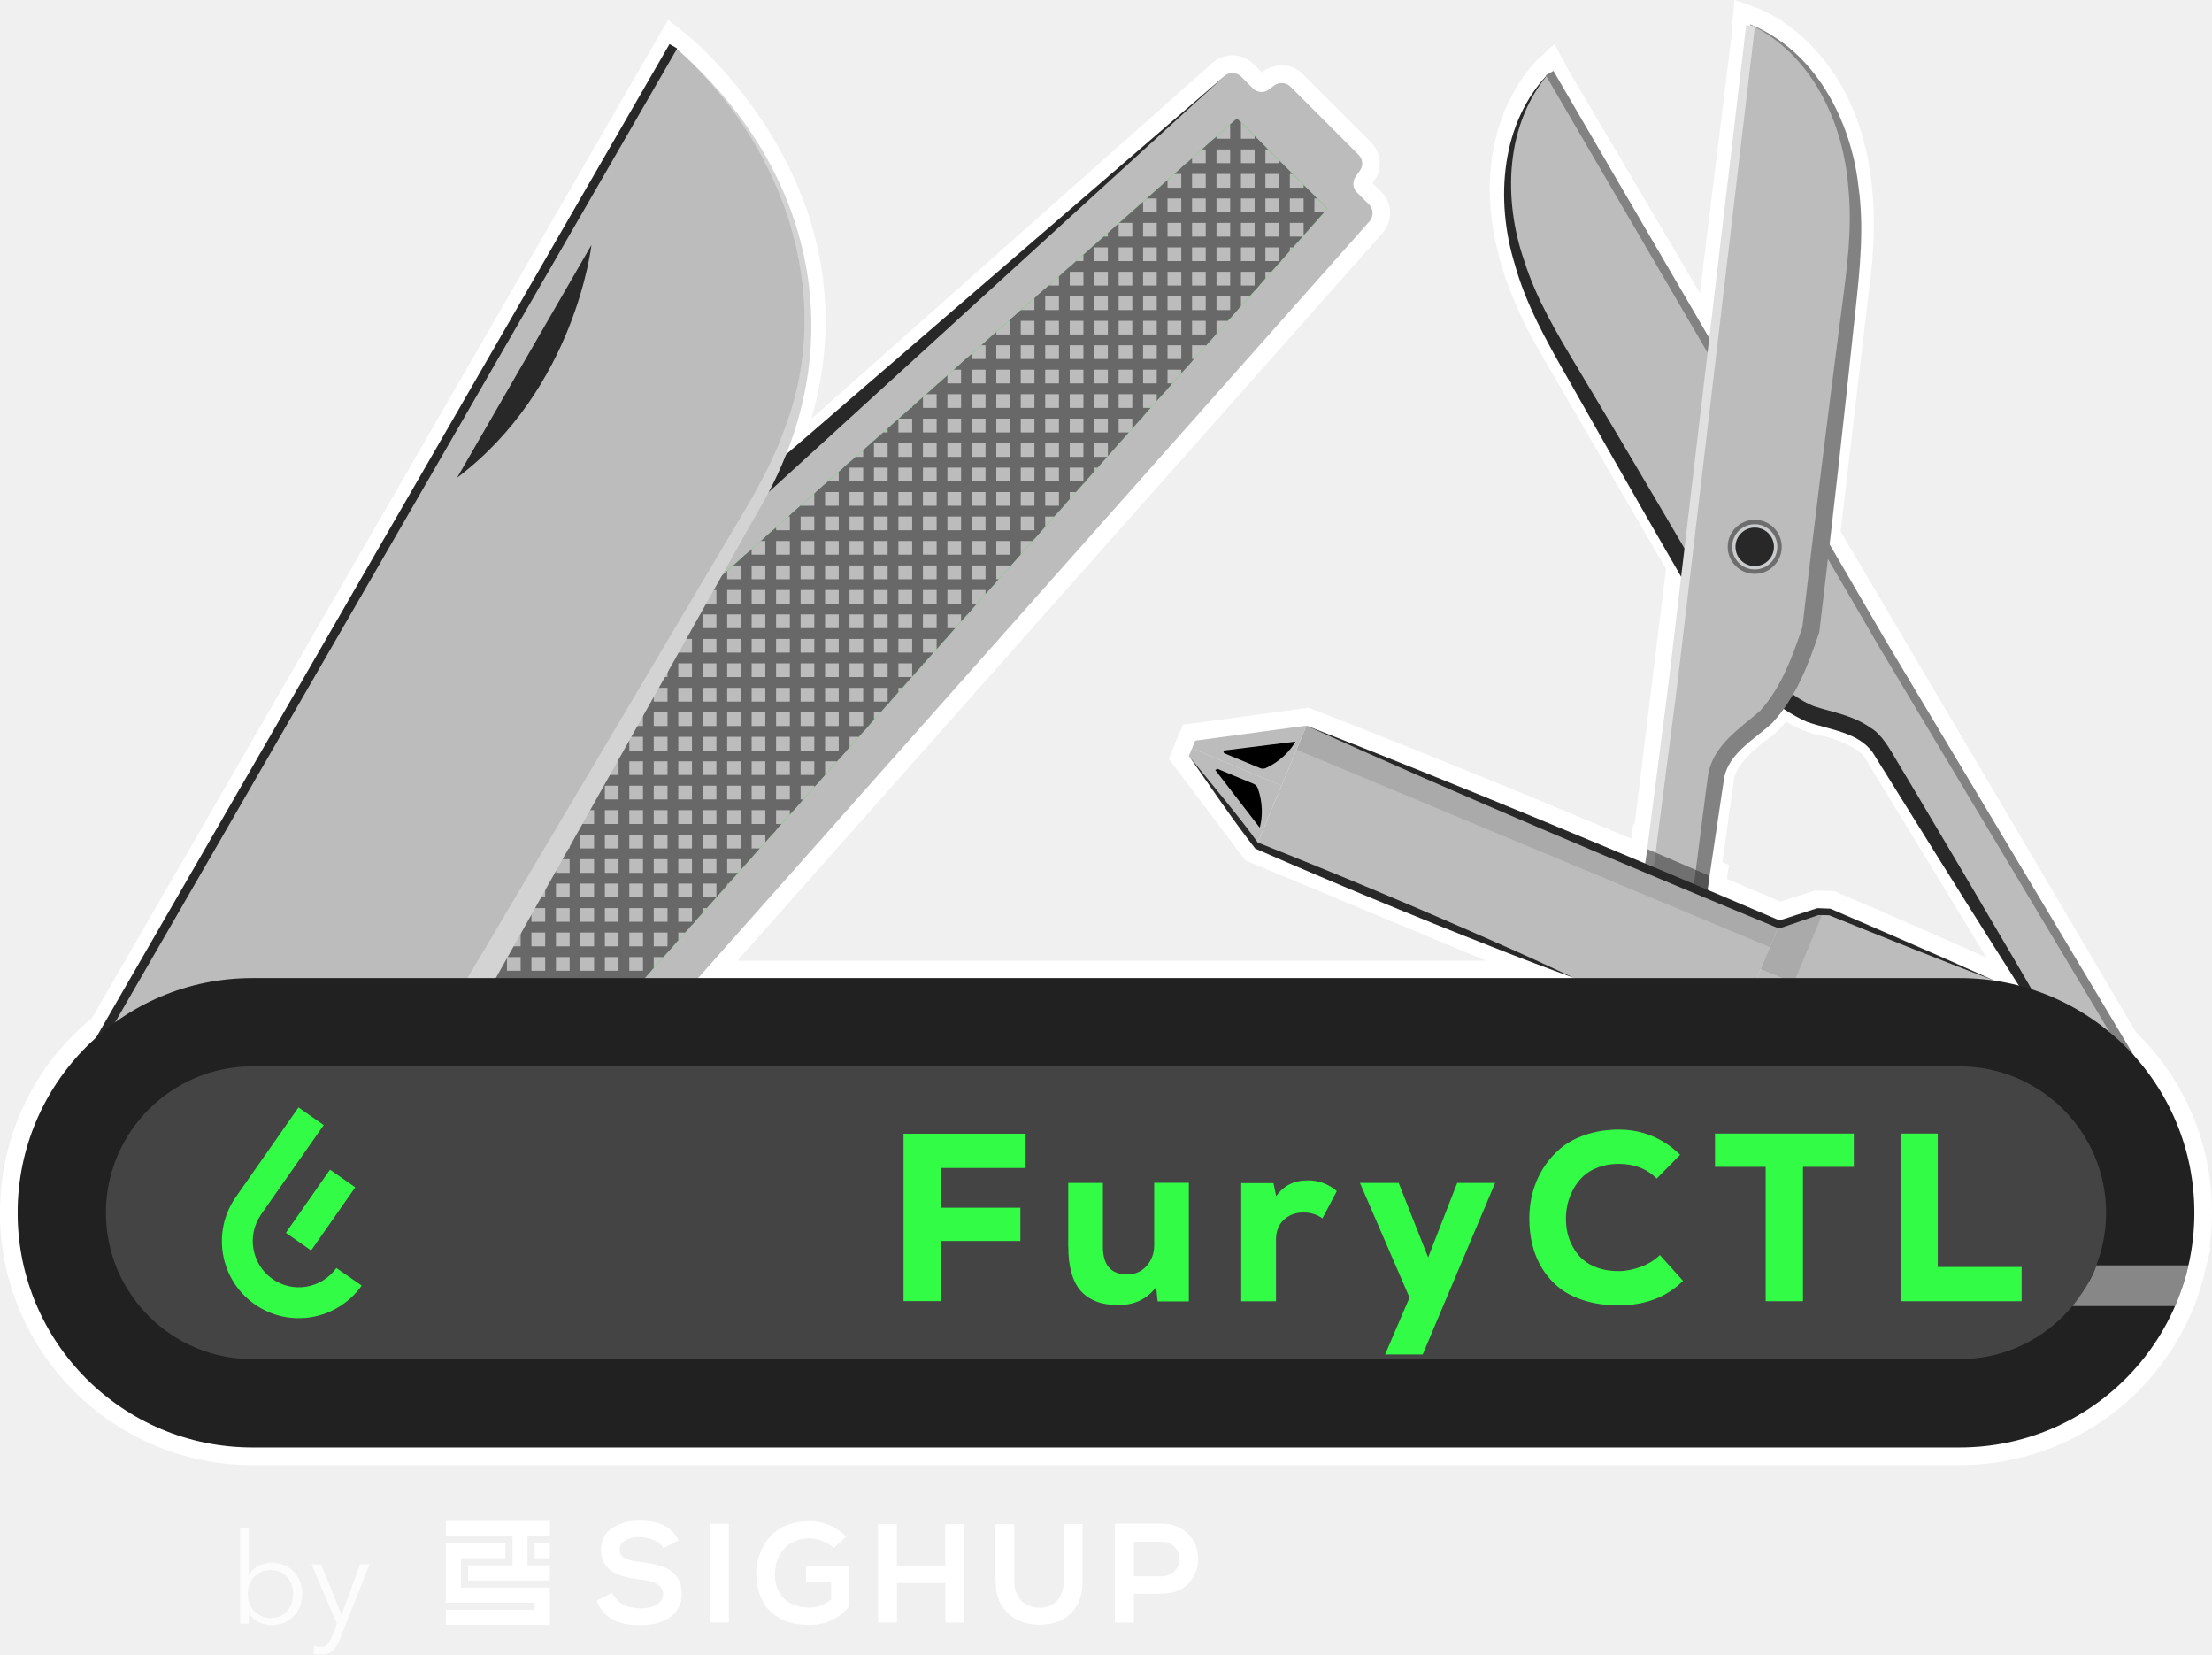
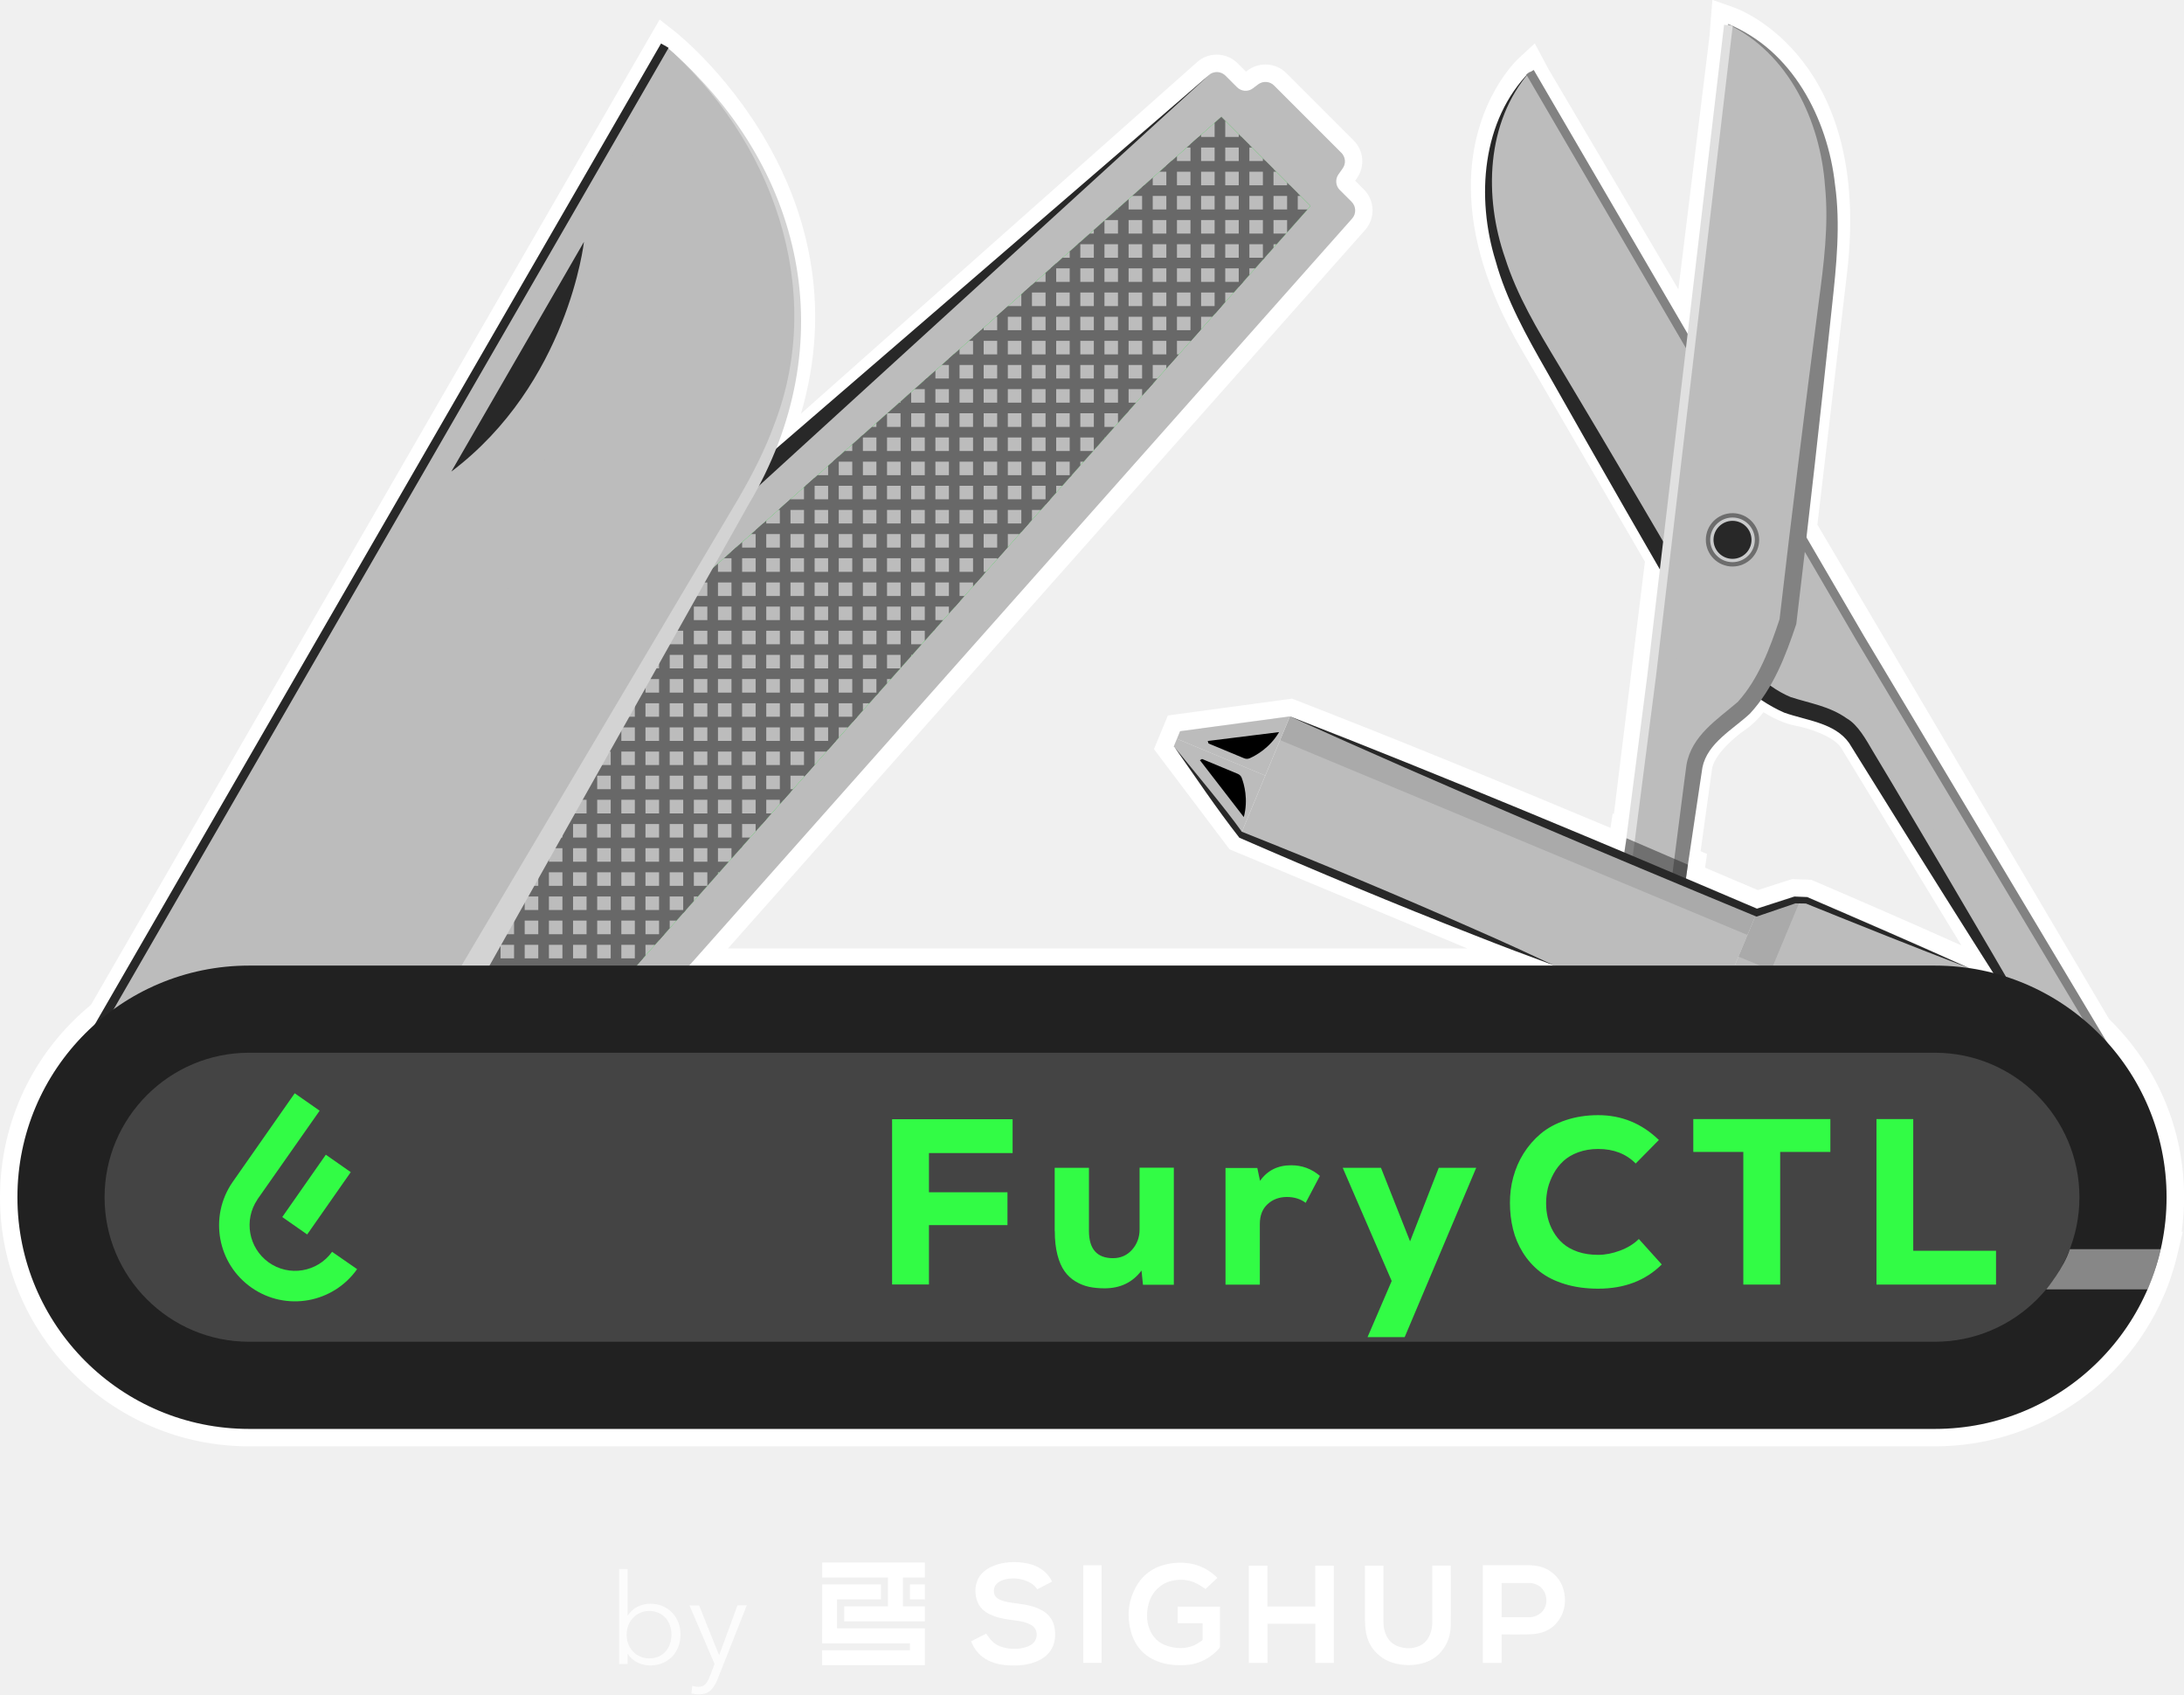
- <svg xmlns="http://www.w3.org/2000/svg" id="Layer_2" viewBox="0 0 250.62 187.39">
+ <svg xmlns="http://www.w3.org/2000/svg" id="Layer_2" viewBox="0 0 250.62 194.39">
  <defs>
    <style>
      .cls-1 {
        clip-path: url(#clippath);
      }

      .cls-2 {
        opacity: .1;
      }

      .cls-3 {
        stroke: #686868;
        stroke-width: 1.22px;
      }

      .cls-3,
      .cls-4,
      .cls-5,
      .cls-6,
      .cls-7,
      .cls-8 {
        fill: #bcbcbc;
      }

      .cls-3,
      .cls-9,
      .cls-5,
      .cls-6,
      .cls-7 {
        stroke-miterlimit: 10;
      }

      .cls-10 {
        fill: #fcfcfc;
      }

      .cls-11,
      .cls-12 {
        fill: #fff;
      }

      .cls-13 {
        fill: #939393;
      }

      .cls-14 {
        fill: #d3d3d3;
      }

      .cls-15 {
        fill: #212121;
      }

      .cls-16 {
        fill: #32fc45;
      }

      .cls-17 {
        fill: #828282;
      }

      .cls-18,
      .cls-19,
      .cls-20 {
        fill: #282828;
      }

      .cls-9 {
        fill: #cacbcc;
        stroke: #6d6d6d;
        stroke-width: .5px;
      }

      .cls-5 {
        stroke: #e0e0e0;
      }

      .cls-6 {
        stroke: #282828;
      }

      .cls-7 {
        stroke: #828282;
      }

      .cls-21 {
        opacity: .16;
      }

      .cls-19,
      .cls-8 {
        fill-rule: evenodd;
      }

      .cls-20 {
        opacity: .51;
      }

      .cls-12 {
        opacity: .46;
      }

      @media (prefers-color-scheme: dark) {
-         #by-sighup path, #by-sighup polygon, #by-sighup rect {
+         #edge path,
+         #by-sighup path,
+         #by-sighup rect,
+         #by-sighup polygon {
          fill: white;
        }
      }

      @media (prefers-color-scheme: light) {
-         #by-sighup path, #by-sighup polygon, #by-sighup rect {
+         #edge path,
+         #by-sighup path,
+         #by-sighup rect,
+         #by-sighup polygon {
          fill: black;
        }
      }
    </style>
    <clipPath id="clippath">
      <polygon class="cls-4" points="12.97 126.27 140.15 13.41 150.38 23.64 37.52 150.82 12.97 126.27" />
    </clipPath>
  </defs>
  <g id="swiss_knife">
-     <g>
-       <path class="cls-11" d="M198.34,2.77s14.36,5.06,11.62,28.35l-3.48,29.53,33.95,57.54c5.05,4.84,8.2,11.64,8.2,19.19,0,2.05-.24,4.04-.68,5.96h0s-.04,.15-.1,.39c-.15,.61-.32,1.22-.52,1.82-.25,.8-.56,1.69-.9,2.4h0c-4.09,9.42-13.47,16.01-24.39,16.01H28.58c-14.69,0-26.58-11.9-26.58-26.58,0-8.4,3.9-15.89,9.99-20.76L76.29,5.24s25.47,20.11,10.65,49.33L138.72,8.63c.26-.23,.59-.35,.92-.35,.36,0,.71,.14,.98,.41l1.33,1.33c.27,.27,.63,.41,.98,.41,.29,0,.59-.09,.84-.28l.61-.46c.25-.19,.54-.28,.84-.28,.36,0,.71,.14,.98,.41l7.72,7.72c.48,.48,.54,1.23,.16,1.78l-.5,.71c-.39,.55-.32,1.3,.16,1.78l1.36,1.36c.52,.52,.55,1.36,.06,1.91L79.09,110.79h99.27l-36-15.01-7.66-10.15,.36-.87,.36-.87,12.6-1.71c12.42,4.82,25.58,10.23,38.37,15.61l.25-1.63,.21,.09,3.97-32.27-11.97-20.59-2.63-4.51c-4.08-6.98-5.42-12.79-5.43-17.41,0-.37,0-.72,.02-1.07,0-.04,0-.08,0-.12,.37-8.03,4.76-12.1,4.76-12.1l.39,.73,17.9,30.34,4.09-33.26,.21-1.79,.12-1.47s.02,0,.05,.02v-.02m-4.51,36.82v-.02s-17.82-30.55-17.82-30.55l.23,.43,17.59,30.13m23.87,40.72l-4.24-7.09-6.31-10.82-.73-1.26h0s.72,1.25,.72,1.25l6.32,10.82,4.25,7.1m-16.09,23.94l4.24-1.37,.07-.02c.06,0,1.41,.06,1.46,.06,6.22,2.68,12.43,5.37,18.6,8.16h0c1.19,.18,2.34,.44,3.47,.77l-16.42-26.98c-1.56-2.69-6.64-3.58-6.64-3.58-1.46-.28-3.05-1.23-4.53-2.35-.8,1.29-1.72,2.45-2.74,3.15,0,0-4.31,2.84-4.67,5.93l-1.51,10.88,.73,.31-.22,1.58c2.74,1.16,5.47,2.32,8.14,3.46M196.5,0l-.21,2.61-.11,1.43-.21,1.75-3.37,27.41-14.89-25.24-.37-.69-1.22-2.29-1.91,1.77c-.2,.19-4.99,4.73-5.4,13.48,0,.03,0,.08,0,.12-.02,.38-.03,.77-.02,1.17,.02,5.75,1.94,11.94,5.71,18.41l2.63,4.51,11.63,20-3.56,28.96-.14-.06-.25,1.65c-13.86-5.81-25.68-10.61-36.06-14.64l-.48-.19-.51,.07-12.6,1.71-1.14,.15-.44,1.06-.36,.87-.36,.87-.44,1.06,.69,.92,7.66,10.15,.33,.43,.5,.21,26.77,11.16H83.54L156.65,26.39c1.19-1.34,1.13-3.38-.14-4.65l-1-1,.2-.29c.95-1.35,.79-3.18-.38-4.34l-7.72-7.72c-.64-.64-1.49-.99-2.4-.99-.74,0-1.45,.24-2.04,.68l-.19,.14-.96-.96c-.64-.64-1.49-.99-2.4-.99-.83,0-1.63,.3-2.25,.86l-45.46,40.34c3.61-12.31,.61-22.56-2.98-29.45-4.66-8.96-11.15-14.14-11.42-14.35l-1.81-1.43-1.16,2L10.44,115.29c-6.64,5.46-10.44,13.48-10.44,22.08,0,15.76,12.82,28.58,28.58,28.58H222.04c11.35,0,21.61-6.71,26.17-17.1l.02-.05c.33-.7,.67-1.6,1.01-2.67,.2-.62,.39-1.28,.55-1.94,.06-.25,.1-.41,.1-.41l.58-2.46h-.13c.19-1.32,.28-2.64,.28-3.96,0-7.77-3.06-15.01-8.61-20.44l-33.47-56.72,3.4-28.86c2.9-24.6-12.29-30.24-12.94-30.47l-2.36-.83-.14-.05h0Zm-1.35,97.66l1.3-9.37c.2-1.66,2.64-3.77,3.79-4.53,.74-.51,1.45-1.18,2.13-2.04,1.31,.81,2.52,1.32,3.65,1.54,1.4,.25,4.48,1.21,5.3,2.62l13.76,22.6c-5.91-2.65-11.82-5.21-16.9-7.39l-.33-.14-.36-.02s-.3-.01-.61-.02c-.37-.01-.79-.03-.85-.03l-.36-.02-.35,.11-.07,.02-3.53,1.14c-2-.85-4.01-1.71-6.05-2.57v-.07s.22-1.51,.22-1.51l-.73-.31h0Z" />
+     <g id="art">
+       <g id="edge">
+         <path class="cls-11" d="M198.34,2.77s14.36,5.06,11.62,28.35l-3.48,29.53,33.95,57.54c5.05,4.84,8.2,11.64,8.2,19.19,0,2.05-.24,4.04-.68,5.96h0s-.04,.15-.1,.39c-.15,.61-.32,1.22-.52,1.82-.25,.8-.56,1.69-.9,2.4h0c-4.09,9.42-13.47,16.01-24.39,16.01H28.58c-14.69,0-26.58-11.9-26.58-26.58,0-8.4,3.9-15.89,9.99-20.76L76.29,5.24s25.47,20.11,10.65,49.33L138.72,8.63c.26-.23,.59-.35,.92-.35,.36,0,.71,.14,.98,.41l1.33,1.33c.27,.27,.63,.41,.98,.41,.29,0,.59-.09,.84-.28l.61-.46c.25-.19,.54-.28,.84-.28,.36,0,.71,.14,.98,.41l7.72,7.72c.48,.48,.54,1.23,.16,1.78l-.5,.71c-.39,.55-.32,1.3,.16,1.78l1.36,1.36c.52,.52,.55,1.36,.06,1.91L79.09,110.79h99.27l-36-15.01-7.66-10.15,.36-.87,.36-.87,12.6-1.71c12.42,4.82,25.58,10.23,38.37,15.61l.25-1.63,.21,.09,3.97-32.27-11.97-20.59-2.63-4.51c-4.08-6.98-5.42-12.79-5.43-17.41,0-.37,0-.72,.02-1.07,0-.04,0-.08,0-.12,.37-8.03,4.76-12.1,4.76-12.1l.39,.73,17.9,30.34,4.09-33.26,.21-1.79,.12-1.47s.02,0,.05,.02v-.02m-4.51,36.82v-.02s-17.82-30.55-17.82-30.55l.23,.43,17.59,30.13m23.87,40.72l-4.24-7.09-6.31-10.82-.73-1.26h0s.72,1.25,.72,1.25l6.32,10.82,4.25,7.1m-16.09,23.94l4.24-1.37,.07-.02c.06,0,1.41,.06,1.46,.06,6.22,2.68,12.43,5.37,18.6,8.16h0c1.19,.18,2.34,.44,3.47,.77l-16.42-26.98c-1.56-2.69-6.64-3.58-6.64-3.58-1.46-.28-3.05-1.23-4.53-2.35-.8,1.29-1.72,2.45-2.74,3.15,0,0-4.31,2.84-4.67,5.93l-1.51,10.88,.73,.31-.22,1.58c2.74,1.16,5.47,2.32,8.14,3.46M196.5,0l-.21,2.61-.11,1.43-.21,1.75-3.37,27.41-14.89-25.24-.37-.69-1.22-2.29-1.91,1.77c-.2,.19-4.99,4.73-5.4,13.48,0,.03,0,.08,0,.12-.02,.38-.03,.77-.02,1.17,.02,5.75,1.94,11.94,5.71,18.41l2.63,4.51,11.63,20-3.56,28.96-.14-.06-.25,1.65c-13.86-5.81-25.68-10.61-36.06-14.64l-.48-.19-.51,.07-12.6,1.71-1.14,.15-.44,1.06-.36,.87-.36,.87-.44,1.06,.69,.92,7.66,10.15,.33,.43,.5,.21,26.77,11.16H83.54L156.65,26.39c1.19-1.34,1.13-3.38-.14-4.65l-1-1,.2-.29c.95-1.35,.79-3.18-.38-4.34l-7.72-7.72c-.64-.64-1.49-.99-2.4-.99-.74,0-1.45,.24-2.04,.68l-.19,.14-.96-.96c-.64-.64-1.49-.99-2.4-.99-.83,0-1.63,.3-2.25,.86l-45.46,40.34c3.61-12.31,.61-22.56-2.98-29.45-4.66-8.96-11.15-14.14-11.42-14.35l-1.81-1.43-1.16,2L10.44,115.29c-6.64,5.46-10.44,13.48-10.44,22.08,0,15.76,12.82,28.58,28.58,28.58H222.04c11.35,0,21.61-6.71,26.18-17.1l.02-.05c.33-.7,.67-1.6,1.01-2.67,.2-.62,.39-1.28,.55-1.94,.06-.25,.1-.41,.1-.41l.58-2.46h-.13c.19-1.32,.28-2.64,.28-3.96,0-7.77-3.06-15.01-8.61-20.44l-33.47-56.72,3.4-28.86c2.9-24.6-12.29-30.24-12.94-30.47l-2.36-.83-.14-.05h0Zm-1.35,97.66l1.3-9.37c.2-1.66,2.64-3.77,3.79-4.53,.74-.51,1.45-1.18,2.13-2.04,1.31,.81,2.52,1.32,3.65,1.54,1.4,.25,4.48,1.21,5.3,2.62l13.76,22.6c-5.91-2.65-11.82-5.21-16.9-7.39l-.33-.14-.36-.02s-.3-.01-.61-.02c-.37-.02-.79-.03-.85-.03l-.36-.02-.35,.11-.07,.02-3.53,1.14c-2-.85-4.01-1.71-6.05-2.57v-.07s.22-1.51,.22-1.51l-.73-.31h0Z" />
+       </g>
      <g>
        <g>
          <path class="cls-4" d="M155.1,23.16l-1.36-1.36c-.48-.48-.54-1.23-.16-1.78l.5-.71c.39-.55,.32-1.3-.16-1.78l-7.72-7.72c-.49-.49-1.27-.54-1.82-.13l-.61,.46c-.55,.42-1.33,.36-1.82-.13l-1.33-1.33c-.52-.52-1.36-.55-1.91-.06L8.15,124.49c-.6,.53-.63,1.46-.06,2.02l29.18,29.18c.57,.57,1.49,.54,2.02-.06L155.16,25.07c.49-.55,.46-1.39-.06-1.91Z" />
          <polygon class="cls-13" points="12.99 126.25 140.17 13.39 150.4 23.62 37.54 150.8 12.99 126.25" />
          <polygon class="cls-16" points="12.97 126.27 140.15 13.41 150.38 23.64 37.52 150.82 12.97 126.27" />
          <g>
            <polygon class="cls-4" points="12.97 126.27 140.15 13.41 150.38 23.64 37.52 150.82 12.97 126.27" />
            <g class="cls-1">
              <g>
                <line class="cls-3" x1="151.08" y1="-3.73" x2="151.08" y2="29.14" />
                <line class="cls-3" x1="148.31" y1="-1.14" x2="148.31" y2="32.1" />
                <line class="cls-3" x1="145.53" y1="1.44" x2="145.53" y2="35.06" />
                <line class="cls-3" x1="142.76" y1="4.03" x2="142.76" y2="38.02" />
                <line class="cls-3" x1="139.99" y1="6.62" x2="139.99" y2="40.98" />
                <line class="cls-3" x1="137.22" y1="9.2" x2="137.22" y2="43.93" />
                <line class="cls-3" x1="134.45" y1="11.79" x2="134.45" y2="46.89" />
                <line class="cls-3" x1="131.67" y1="14.37" x2="131.67" y2="49.85" />
                <line class="cls-3" x1="128.9" y1="16.96" x2="128.9" y2="52.81" />
                <line class="cls-3" x1="126.13" y1="19.54" x2="126.13" y2="55.77" />
                <line class="cls-3" x1="123.36" y1="22.13" x2="123.36" y2="58.73" />
                <line class="cls-3" x1="120.59" y1="24.71" x2="120.59" y2="61.68" />
                <line class="cls-3" x1="117.81" y1="27.3" x2="117.81" y2="64.64" />
                <line class="cls-3" x1="115.04" y1="29.88" x2="115.04" y2="67.6" />
                <line class="cls-3" x1="112.27" y1="32.47" x2="112.27" y2="70.56" />
                <line class="cls-3" x1="109.5" y1="35.06" x2="109.5" y2="73.52" />
                <line class="cls-3" x1="106.73" y1="37.64" x2="106.73" y2="76.48" />
-                 <line class="cls-3" x1="103.96" y1="40.23" x2="103.96" y2="79.43" />
+                 <line class="cls-3" x1="103.95" y1="40.23" x2="103.95" y2="79.43" />
                <line class="cls-3" x1="101.18" y1="42.81" x2="101.18" y2="82.39" />
                <line class="cls-3" x1="98.41" y1="45.4" x2="98.41" y2="85.35" />
                <line class="cls-3" x1="95.64" y1="47.98" x2="95.64" y2="88.31" />
                <line class="cls-3" x1="92.87" y1="50.57" x2="92.87" y2="91.27" />
                <line class="cls-3" x1="90.1" y1="53.15" x2="90.1" y2="94.23" />
                <line class="cls-3" x1="87.32" y1="55.74" x2="87.32" y2="97.18" />
                <line class="cls-3" x1="84.55" y1="58.33" x2="84.55" y2="100.14" />
                <line class="cls-3" x1="81.78" y1="60.91" x2="81.78" y2="103.1" />
                <line class="cls-3" x1="79.01" y1="63.5" x2="79.01" y2="106.06" />
                <line class="cls-3" x1="76.24" y1="66.08" x2="76.24" y2="109.02" />
                <line class="cls-3" x1="73.46" y1="68.67" x2="73.46" y2="111.97" />
                <line class="cls-3" x1="70.69" y1="71.25" x2="70.69" y2="114.93" />
                <line class="cls-3" x1="67.92" y1="73.84" x2="67.92" y2="117.89" />
                <line class="cls-3" x1="65.15" y1="76.42" x2="65.15" y2="120.85" />
                <line class="cls-3" x1="62.38" y1="79.01" x2="62.38" y2="123.81" />
                <line class="cls-3" x1="59.6" y1="81.59" x2="59.6" y2="126.77" />
                <line class="cls-3" x1="56.83" y1="84.18" x2="56.83" y2="129.72" />
                <line class="cls-3" x1="54.06" y1="86.77" x2="54.06" y2="132.68" />
                <line class="cls-3" x1="51.29" y1="89.35" x2="51.29" y2="135.64" />
                <line class="cls-3" x1="48.52" y1="91.94" x2="48.52" y2="138.6" />
-                 <line class="cls-3" x1="45.75" y1="94.52" x2="45.75" y2="141.56" />
+                 <line class="cls-3" x1="45.74" y1="94.52" x2="45.74" y2="141.56" />
                <line class="cls-3" x1="42.97" y1="97.11" x2="42.97" y2="144.52" />
                <line class="cls-3" x1="40.2" y1="99.69" x2="40.2" y2="147.47" />
                <line class="cls-3" x1="37.43" y1="102.28" x2="37.43" y2="150.43" />
                <line class="cls-3" x1="34.66" y1="104.86" x2="34.66" y2="153.39" />
                <line class="cls-3" x1="31.89" y1="107.45" x2="31.89" y2="156.35" />
                <line class="cls-3" x1="29.11" y1="110.04" x2="29.11" y2="159.31" />
                <line class="cls-3" x1="26.34" y1="112.62" x2="26.34" y2="162.27" />
                <line class="cls-3" x1="23.57" y1="115.21" x2="23.57" y2="165.22" />
                <line class="cls-3" x1="20.8" y1="117.79" x2="20.8" y2="168.18" />
                <line class="cls-3" x1="18.03" y1="120.38" x2="18.03" y2="171.14" />
                <line class="cls-3" x1="15.25" y1="122.96" x2="15.25" y2="174.1" />
                <line class="cls-3" x1="12.48" y1="125.55" x2="12.48" y2="177.06" />
              </g>
              <g>
                <line class="cls-3" x1="163.9" y1="16.32" x2="131.03" y2="16.32" />
                <line class="cls-3" x1="161.31" y1="19.09" x2="128.07" y2="19.09" />
                <line class="cls-3" x1="158.73" y1="21.87" x2="125.11" y2="21.87" />
                <line class="cls-3" x1="156.14" y1="24.64" x2="122.15" y2="24.64" />
-                 <line class="cls-3" x1="153.56" y1="27.41" x2="119.2" y2="27.41" />
+                 <line class="cls-3" x1="153.56" y1="27.41" x2="119.19" y2="27.41" />
                <line class="cls-3" x1="150.97" y1="30.18" x2="116.24" y2="30.18" />
                <line class="cls-3" x1="148.38" y1="32.95" x2="113.28" y2="32.95" />
                <line class="cls-3" x1="145.8" y1="35.73" x2="110.32" y2="35.73" />
                <line class="cls-3" x1="143.21" y1="38.5" x2="107.36" y2="38.5" />
                <line class="cls-3" x1="140.63" y1="41.27" x2="104.4" y2="41.27" />
                <line class="cls-3" x1="138.04" y1="44.04" x2="101.45" y2="44.04" />
                <line class="cls-3" x1="135.46" y1="46.81" x2="98.49" y2="46.81" />
                <line class="cls-3" x1="132.87" y1="49.59" x2="95.53" y2="49.59" />
                <line class="cls-3" x1="130.29" y1="52.36" x2="92.57" y2="52.36" />
                <line class="cls-3" x1="127.7" y1="55.13" x2="89.61" y2="55.13" />
                <line class="cls-3" x1="125.11" y1="57.9" x2="86.65" y2="57.9" />
                <line class="cls-3" x1="122.53" y1="60.67" x2="83.7" y2="60.67" />
                <line class="cls-3" x1="119.94" y1="63.44" x2="80.74" y2="63.44" />
                <line class="cls-3" x1="117.36" y1="66.22" x2="77.78" y2="66.22" />
                <line class="cls-3" x1="114.77" y1="68.99" x2="74.82" y2="68.99" />
                <line class="cls-3" x1="112.19" y1="71.76" x2="71.86" y2="71.76" />
                <line class="cls-3" x1="109.6" y1="74.53" x2="68.9" y2="74.53" />
                <line class="cls-3" x1="107.02" y1="77.3" x2="65.95" y2="77.3" />
                <line class="cls-3" x1="104.43" y1="80.08" x2="62.99" y2="80.08" />
                <line class="cls-3" x1="101.85" y1="82.85" x2="60.03" y2="82.85" />
                <line class="cls-3" x1="99.26" y1="85.62" x2="57.07" y2="85.62" />
                <line class="cls-3" x1="96.67" y1="88.39" x2="54.11" y2="88.39" />
                <line class="cls-3" x1="94.09" y1="91.16" x2="51.15" y2="91.16" />
                <line class="cls-3" x1="91.5" y1="93.94" x2="48.2" y2="93.94" />
                <line class="cls-3" x1="88.92" y1="96.71" x2="45.24" y2="96.71" />
                <line class="cls-3" x1="86.33" y1="99.48" x2="42.28" y2="99.48" />
                <line class="cls-3" x1="83.75" y1="102.25" x2="39.32" y2="102.25" />
                <line class="cls-3" x1="81.16" y1="105.02" x2="36.36" y2="105.02" />
                <line class="cls-3" x1="78.58" y1="107.8" x2="33.4" y2="107.8" />
                <line class="cls-3" x1="75.99" y1="110.57" x2="30.45" y2="110.57" />
                <line class="cls-3" x1="73.4" y1="113.34" x2="27.49" y2="113.34" />
                <line class="cls-3" x1="70.82" y1="116.11" x2="24.53" y2="116.11" />
                <line class="cls-3" x1="68.23" y1="118.88" x2="21.57" y2="118.88" />
                <line class="cls-3" x1="65.65" y1="121.65" x2="18.61" y2="121.65" />
                <line class="cls-3" x1="63.06" y1="124.43" x2="15.65" y2="124.43" />
                <line class="cls-3" x1="60.48" y1="127.2" x2="12.7" y2="127.2" />
                <line class="cls-3" x1="57.89" y1="129.97" x2="9.74" y2="129.97" />
                <line class="cls-3" x1="55.31" y1="132.74" x2="6.78" y2="132.74" />
                <line class="cls-3" x1="52.72" y1="135.51" x2="3.82" y2="135.51" />
                <line class="cls-3" x1="50.14" y1="138.29" x2=".86" y2="138.29" />
                <line class="cls-3" x1="47.55" y1="141.06" x2="-2.1" y2="141.06" />
                <line class="cls-3" x1="44.96" y1="143.83" x2="-5.05" y2="143.83" />
                <line class="cls-3" x1="42.38" y1="146.6" x2="-8.01" y2="146.6" />
                <line class="cls-3" x1="39.79" y1="149.37" x2="-10.97" y2="149.37" />
                <line class="cls-3" x1="37.21" y1="152.15" x2="-13.93" y2="152.15" />
                <line class="cls-3" x1="34.62" y1="154.92" x2="-16.89" y2="154.92" />
              </g>
            </g>
          </g>
        </g>
        <g>
          <line class="cls-4" x1="84.79" y1="56.48" x2="138.72" y2="8.63" />
          <polygon class="cls-18" points="84.13 55.73 138.72 8.63 85.46 57.23 84.13 55.73 84.13 55.73" />
        </g>
        <path class="cls-4" d="M244.93,125.81l-31.48-52.59-6.32-10.82-31.59-54.11s-11.15,10.37,.67,30.63l20.4,34.95s5.54,6.62,9.88,7.45c0,0,5.08,.88,6.65,3.57l26.79,43.84,4.99-2.91Z" />
        <g>
          <path class="cls-4" d="M175.57,8.21s-11.17,10.35,.62,30.63l20.34,34.99s5.53,6.63,9.86,7.47c0,0,5.08,.89,6.64,3.58l26.72,43.89" />
-           <path class="cls-18" d="M175.57,8.21c-5.07,5.82-5.3,14.41-2.85,21.41,1.38,4.33,3.71,8.21,6.07,12.13,6.28,10.48,12.46,21.02,18.61,31.57,1.78,1.94,5.02,5.42,8.08,6.66,2.2,.72,4.44,1.03,6.43,2.44,1.3,.73,2.26,2.51,3.01,3.78,0,0,2.3,3.84,2.3,3.84,7.07,11.9,15.78,26.68,22.54,38.71-8.48-12.93-18.23-28.45-26.4-41.62,0,0-1.17-1.88-1.17-1.88-1.65-2.33-4.9-2.58-7.44-3.48-3.62-1.59-6.41-4.47-8.98-7.32-6.19-10.59-12.29-21.25-18.33-31.93-2.25-3.94-4.59-8.13-5.81-12.57-2.25-7.25-1.62-16.16,3.95-21.75h0Z" />
+           <path class="cls-18" d="M175.57,8.21c-5.07,5.82-5.3,14.41-2.85,21.41,1.38,4.33,3.71,8.21,6.07,12.13,6.28,10.48,12.45,21.02,18.61,31.57,1.78,1.94,5.02,5.42,8.08,6.66,2.2,.72,4.44,1.03,6.43,2.44,1.3,.73,2.26,2.51,3.01,3.78,0,0,2.3,3.84,2.3,3.84,7.07,11.9,15.78,26.68,22.54,38.71-8.48-12.93-18.23-28.45-26.4-41.62,0,0-1.17-1.88-1.17-1.88-1.65-2.33-4.9-2.58-7.44-3.48-3.62-1.59-6.41-4.47-8.98-7.32-6.19-10.59-12.29-21.25-18.33-31.93-2.25-3.94-4.59-8.13-5.81-12.57-2.25-7.25-1.62-16.16,3.95-21.75h0Z" />
        </g>
        <polyline class="cls-7" points="244.93 125.82 213.46 73.22 207.15 62.4 175.57 8.28" />
        <path class="cls-4" d="M181.68,138.23l7.85-60.79,1.47-12.45,7.34-62.23s14.36,5.06,11.62,28.35l-4.74,40.19s-2.44,8.28-6.08,10.78c0,0-4.31,2.84-4.67,5.93l-7.05,50.89-5.74-.68Z" />
        <g>
          <path class="cls-4" d="M198.29,2.77s14.36,5.06,11.62,28.35l-4.74,40.19s-2.44,8.28-6.08,10.78c0,0-4.31,2.84-4.67,5.93l-7.05,50.89" />
-           <path class="cls-17" d="M198.29,2.77c7.34,2.92,11.45,10.84,12.28,18.39,.65,4.57,.16,9.34-.33,13.85-1.29,12.2-2.65,24.41-4.11,36.59-1.22,3.64-2.64,7.39-5.33,10.29-1.97,1.83-4.86,3.36-5.44,6.15,0,0-.33,2.19-.33,2.19-2.25,15.35-5.02,33.43-7.66,48.69,1.6-15.38,3.86-33.55,5.86-48.92,0,0,.3-2.25,.3-2.25,.58-3.35,3.55-5.2,5.88-7.22,2.38-2.62,3.68-6.13,4.8-9.49,1.29-11.22,2.93-24.36,4.47-36.21,.6-4.52,1.2-9.02,.74-13.54-.53-7.4-4.17-15.2-11.13-18.51h0Z" />
+           <path class="cls-17" d="M198.29,2.77c7.34,2.92,11.45,10.84,12.28,18.39,.65,4.57,.16,9.34-.33,13.85-1.29,12.2-2.65,24.41-4.11,36.59-1.22,3.64-2.64,7.39-5.33,10.29-1.97,1.83-4.86,3.36-5.44,6.15,0,0-.33,2.19-.33,2.19-2.25,15.35-5.02,33.43-7.66,48.69,1.6-15.38,3.86-33.55,5.86-48.92,0,0,.3-2.25,.3-2.25,.58-3.35,3.55-5.2,5.88-7.21,2.38-2.62,3.68-6.13,4.8-9.49,1.29-11.22,2.93-24.36,4.47-36.21,.6-4.52,1.2-9.02,.74-13.54-.53-7.4-4.17-15.2-11.13-18.51h0Z" />
        </g>
        <polyline class="cls-5" points="181.68 138.36 189.53 77.57 191 65.13 198.34 2.9" />
        <g>
          <path class="cls-8" d="M7.44,124.5L76.29,5.24s26.95,21.27,9.3,51.85l-48.73,84.4L7.44,124.5Z" />
          <g>
            <path class="cls-8" d="M76.29,5.24s26.95,21.27,9.3,51.85l-48.73,84.4" />
            <path class="cls-14" d="M76.29,5.24c16.13,13.68,20.57,34.23,9.6,52.67-6.17,10.97-40.56,72.18-47.47,84.47,0,0-3.12-1.8-3.12-1.8,7.42-12.51,42.83-72.24,49.42-83.35,1.61-2.77,3.07-5.6,4.16-8.61,5.95-15.53-.34-32.78-12.58-43.39h0Z" />
          </g>
          <path class="cls-19" d="M51.79,54.11l15.22-26.36s-1.8,16.23-15.22,26.36Z" />
          <line class="cls-6" x1="76.29" y1="5.24" x2="7.44" y2="124.5" />
        </g>
        <g>
          <rect class="cls-4" x="164.65" y="71.12" width="14.72" height="58.11" transform="translate(13.37 220.39) rotate(-67.37)" />
          <rect class="cls-2" x="172.8" y="65.68" width="2.95" height="58.11" transform="translate(19.78 219.14) rotate(-67.37)" />
          <rect class="cls-4" x="206.99" y="101.32" width="21.3" height="35.65" rx="2.17" ry="2.17" transform="translate(23.93 274.19) rotate(-67.37)" />
          <polygon class="cls-4" points="142.36 95.78 134.7 85.63 135.06 84.77 145.19 88.99 142.36 95.78" />
          <path d="M137.95,87.09l4.09,1.7c.21,.09,.37,.25,.45,.46,.27,.71,.78,2.46,.24,4.5l-5.04-6.53,.26-.14Z" />
          <polygon class="cls-4" points="148.02 82.2 135.42 83.9 135.06 84.77 145.19 88.99 148.02 82.2" />
          <path d="M138.67,85.3l4.09,1.7c.21,.09,.44,.09,.65,0,.69-.31,2.3-1.18,3.37-3l-8.19,1.02,.09,.28Z" />
          <polygon class="cls-4" points="198.02 121.95 195.99 118.14 201.66 104.56 205.83 103.23 198.02 121.95" />
          <path class="cls-2" d="M206.4,103.73l-3.16,7.59-3.75-1.56,2.1-5.05c.04-.1,.12-.17,.23-.2l4.16-1.25c.29-.09,.54,.2,.43,.48Z" />
        </g>
        <g id="large">
          <path class="cls-15" d="M2,137.37c0,14.68,11.9,26.58,26.58,26.58H222.04c14.68,0,26.58-11.9,26.58-26.58h0c0-14.68-11.9-26.58-26.58-26.58H28.58c-14.69,0-26.58,11.9-26.58,26.58h0Z" />
          <g class="cls-21">
            <path class="cls-11" d="M28.58,153.95c-9.14,0-16.58-7.44-16.58-16.58s7.44-16.58,16.58-16.58H222.04c9.14,0,16.58,7.44,16.58,16.58s-7.44,16.58-16.58,16.58H28.58Z" />
          </g>
          <g id="Layer_2-2">
            <g id="ICON">
              <path class="cls-16" d="M29.53,137.63l7.15-10.19-2.86-2-7.13,10.19h0c-2.74,3.96-1.75,9.39,2.2,12.13,3.93,2.73,9.32,1.77,12.09-2.14l-2.87-1.99c-1.69,2.35-4.96,2.89-7.3,1.2-2.29-1.66-2.86-4.85-1.27-7.2h0Zm5.72,4.01l5-7.15-2.86-2-5,7.15,2.86,2Z" />
            </g>
          </g>
          <g>
            <path class="cls-16" d="M102.37,147.39v-18.97h13.83v3.88h-9.6v4.5h9.01v3.77h-9.01v6.81h-4.22Z" />
            <path class="cls-16" d="M121.03,141.26v-7.27h3.93v7.24c0,2.08,.92,3.13,2.76,3.13,.88,0,1.61-.32,2.19-.97,.57-.64,.86-1.42,.86-2.32v-7.09h3.93v13.43h-3.54l-.17-1.63c-1.02,1.36-2.43,2.04-4.24,2.04-.65,0-1.25-.06-1.78-.17-.54-.12-1.05-.32-1.55-.62-.5-.3-.92-.69-1.26-1.17-.34-.48-.62-1.11-.82-1.89-.2-.78-.3-1.68-.3-2.71Z" />
            <path class="cls-16" d="M140.63,147.39v-13.38h3.65l.31,1.48c.85-1.2,2.04-1.79,3.58-1.79,1.25,0,2.35,.41,3.29,1.22l-1.63,3.09c-.6-.45-1.32-.67-2.15-.67-.88,0-1.62,.27-2.22,.82s-.89,1.31-.89,2.28v6.96h-3.93Z" />
            <path class="cls-16" d="M154.07,133.99h4.4l3.34,8.44,3.29-8.44h4.3l-8.21,19.43h-4.26l2.77-6.44-5.62-12.99Z" />
            <path class="cls-16" d="M173.27,138.01c0-1.01,.12-1.99,.38-2.94s.64-1.86,1.18-2.72,1.2-1.62,1.97-2.27c.77-.65,1.73-1.17,2.86-1.55,1.13-.38,2.38-.58,3.73-.58,2.69,0,5.01,.95,6.97,2.85l-2.66,2.7c-1.09-1.11-2.53-1.67-4.3-1.67-.84,0-1.6,.13-2.29,.38s-1.25,.59-1.7,1c-.45,.42-.83,.9-1.13,1.45-.3,.55-.52,1.11-.66,1.67-.13,.56-.2,1.13-.2,1.71s.06,1.14,.19,1.68c.13,.54,.34,1.08,.64,1.6,.3,.52,.67,.98,1.12,1.37,.45,.39,1.01,.7,1.7,.94,.69,.23,1.46,.35,2.32,.35,.8,0,1.64-.16,2.52-.49,.88-.33,1.59-.77,2.15-1.33l2.63,2.92c-1.86,1.85-4.29,2.78-7.3,2.78-1.41,0-2.69-.18-3.83-.53-1.14-.35-2.1-.83-2.87-1.44-.77-.61-1.41-1.33-1.94-2.18-.52-.84-.9-1.74-1.13-2.69-.23-.95-.35-1.95-.35-3.01Z" />
            <path class="cls-16" d="M194.31,132.17v-3.77h15.73v3.77h-5.76v15.22h-4.23v-15.22h-5.75Z" />
            <path class="cls-16" d="M215.33,147.39v-18.99h4.22v15.11h9.5v3.88h-13.72Z" />
          </g>
          <path class="cls-12" d="M237.51,143.33h10.44s-.67,2.84-1.51,4.61h-11.63s2.05-2.5,2.71-4.61Z" />
        </g>
        <polygon class="cls-20" points="186.34 98.17 193.43 101.12 193.69 99.21 186.65 96.18 186.34 98.17" />
        <path class="cls-18" d="M148.02,82.2c17.48,6.79,36.43,14.73,53.74,22.12,0,0-.3-.01-.3-.01l4.39-1.42,.07-.02c.06,0,1.41,.06,1.46,.06,6.22,2.68,12.43,5.37,18.61,8.16-6.31-2.41-12.57-4.92-18.83-7.45l.13,.03-1.33-.02,.13-.02-4.37,1.49c-.17,.06-.14,.06-.3-.01-17.4-7.2-36.31-15.17-53.4-22.91h0Z" />
-         <path class="cls-18" d="M134.7,85.63c2.47,3.04,5.97,7.21,7.8,9.8,8.98,3.57,18.13,7.39,26.98,11.31,2.98,1.3,5.93,2.66,8.88,4.04-3.06-1.11-6.1-2.26-9.12-3.46-9.02-3.53-18.16-7.33-27.02-11.2-2.63-3.36-5.05-6.98-7.51-10.5h0Z" />
+         <path class="cls-18" d="M134.7,85.63c2.47,3.04,5.97,7.21,7.8,9.8,8.98,3.57,18.13,7.39,26.98,11.31,2.98,1.3,5.93,2.66,8.88,4.04-3.06-1.12-6.1-2.26-9.12-3.46-9.02-3.52-18.16-7.34-27.02-11.2-2.63-3.36-5.05-6.98-7.51-10.5h0Z" />
        <circle class="cls-9" cx="198.81" cy="61.94" r="2.81" />
        <circle class="cls-18" cx="198.81" cy="61.94" r="2.18" />
      </g>
      <g id="by-sighup">
        <g>
-           <path class="cls-10" d="M28.18,182.79v1.14h-.98v-10.9h.98v5.32h.03c.29-.44,.66-.78,1.12-1,.46-.23,.94-.34,1.43-.34,.53,0,1.01,.09,1.43,.27s.79,.43,1.1,.75,.54,.69,.71,1.12c.17,.43,.25,.9,.25,1.4s-.08,.97-.25,1.4-.4,.81-.71,1.12-.67,.57-1.1,.75c-.43,.18-.91,.27-1.43,.27-.49,0-.97-.11-1.43-.33-.46-.22-.84-.55-1.12-.98h-.03Zm5.03-2.23c0-.38-.06-.73-.17-1.06-.12-.33-.28-.62-.5-.86-.22-.25-.48-.44-.8-.58-.32-.14-.68-.22-1.08-.22-.37,0-.72,.07-1.04,.21-.32,.14-.59,.33-.82,.58s-.41,.53-.54,.87c-.13,.33-.19,.69-.19,1.07s.06,.74,.19,1.07c.13,.33,.31,.62,.54,.86s.5,.43,.82,.57c.32,.14,.66,.21,1.04,.21,.4,0,.76-.07,1.08-.21,.32-.14,.58-.33,.8-.58,.22-.25,.38-.53,.5-.87,.12-.33,.17-.68,.17-1.06Z" />
-           <path class="cls-10" d="M38.68,182.88h.03l2.09-5.69h1.07l-3.36,8.49c-.2,.52-.46,.93-.77,1.25-.31,.31-.76,.47-1.35,.47-.3,0-.59-.03-.88-.09l.1-.89c.23,.08,.47,.12,.72,.12,.34,0,.6-.1,.79-.31,.19-.21,.36-.5,.5-.89l.55-1.41-2.88-6.73h1.1l2.29,5.69Z" />
-         </g>
-         <g>
-           <g>
-             <path class="cls-11" d="M96.16,177.32c0,.45,0,.88,0,1.3,0,1.08,0,2.15,0,3.23,0,.13-.04,.23-.13,.33-.65,.71-1.42,1.25-2.33,1.57-.5,.18-1.03,.27-1.56,.3-.82,.04-1.64,0-2.44-.21-1.93-.5-3.2-1.69-3.74-3.6-.48-1.7-.35-3.37,.45-4.95,.79-1.57,2.09-2.51,3.81-2.85,.49-.1,1.01-.15,1.51-.14,1.5,.02,2.82,.53,3.93,1.54,.05,.05,.11,.09,.16,.14,0,0,.01,.02,.04,.07-.45,.42-.91,.85-1.35,1.27-.29-.18-.61-.42-.96-.6-.62-.33-1.29-.48-1.99-.46-.99,.03-1.88,.33-2.6,1.05-.56,.55-.9,1.23-1.05,2-.18,.87-.16,1.73,.15,2.56,.38,.99,1.06,1.66,2.07,1.98,1.04,.33,2.08,.36,3.09-.08,.31-.14,.59-.35,.88-.53,.04-.02,.07-.08,.07-.12,0-.62,0-1.24,0-1.87h-2.85v-1.91h4.82Z" />
-             <path class="cls-11" d="M107.1,177.32v-4.68h2.13v11.16h-2.12v-4.49h-5.49v4.49h-2.14v-11.16h2.13v4.69h5.49Z" />
-             <path class="cls-11" d="M67.58,181.33c.6-.31,1.19-.61,1.74-.89,.25,.32,.45,.64,.71,.89,.46,.45,1.04,.67,1.67,.78,.76,.13,1.51,.1,2.25-.14,.57-.19,1.02-.52,1.15-1.15,.12-.58-.14-1.13-.67-1.41-.53-.28-1.11-.4-1.69-.47-.84-.11-1.68-.21-2.48-.5-.69-.25-1.3-.6-1.71-1.22-.27-.41-.39-.86-.44-1.35-.05-.52,0-1.02,.2-1.51,.33-.8,.95-1.3,1.72-1.64,1-.44,2.05-.54,3.12-.46,.68,.05,1.35,.18,1.97,.48,.78,.37,1.38,.92,1.77,1.73-.56,.29-1.13,.58-1.7,.88-.25-.38-.59-.65-.99-.84-.49-.24-1.01-.38-1.56-.4-.55-.02-1.1,.03-1.6,.27-.48,.22-.82,.57-.83,1.13-.01,.52,.24,.86,.77,1.07,.56,.23,1.16,.3,1.75,.38,.88,.12,1.76,.24,2.58,.6,1.26,.54,1.89,1.45,1.93,2.83,.02,.69-.11,1.35-.49,1.94-.46,.7-1.12,1.12-1.89,1.4-.95,.34-1.93,.4-2.92,.35-.71-.03-1.4-.15-2.06-.42-.92-.37-1.61-.99-2.07-1.87-.08-.15-.15-.3-.22-.46Z" />
-             <path class="cls-11" d="M128.47,180.53v3.27h-2.15v-11.21c.07,0,.13,0,.2,0,1.65,0,3.31,0,4.96,0,.95,0,1.86,.17,2.65,.74,.99,.71,1.49,1.7,1.6,2.91,.07,.81-.09,1.58-.47,2.29-.57,1.04-1.46,1.67-2.62,1.89-.41,.08-.85,.1-1.27,.11-.89,.02-1.78,0-2.67,0h-.22Zm.01-1.97s.06,0,.09,0c1.04,0,2.09,0,3.13,0,.19,0,.38-.04,.56-.1,.97-.3,1.49-1.18,1.32-2.2-.16-.98-.92-1.61-1.91-1.63-1-.01-2,0-3.01,0-.06,0-.12,0-.19,0v3.92Z" />
-             <path class="cls-11" d="M120.53,172.63h2.11v.17c0,2.21,.02,4.41,0,6.62-.01,1.14-.34,2.21-1.11,3.1-.67,.78-1.53,1.21-2.52,1.41-.55,.11-1.1,.14-1.66,.1-1.24-.09-2.35-.48-3.24-1.38-.67-.67-1.06-1.49-1.21-2.42-.08-.5-.1-1.01-.11-1.51-.01-1.95,0-3.91,0-5.86,0-.07,0-.14,0-.22h2.12c0,.07,0,.15,0,.22,0,2.07,0,4.13,0,6.2,0,.56,.09,1.1,.34,1.61,.29,.6,.75,1.02,1.38,1.24,.79,.27,1.59,.29,2.37-.04,.64-.27,1.03-.76,1.28-1.39,.17-.45,.24-.91,.24-1.39,0-2.08,0-4.15,0-6.23v-.22Z" />
-             <path class="cls-11" d="M82.58,172.6v11.19h-2.1v-11.19h2.1Z" />
-           </g>
-           <g>
-             <polygon class="cls-11" points="52.22 176.51 57.26 176.51 57.26 174.79 50.51 174.79 50.51 175.12 50.51 176.51 50.51 179.83 50.51 179.83 50.51 181.55 60.58 181.55 60.58 182.35 50.51 182.35 50.51 184.06 62.3 184.06 62.3 183.82 62.3 182.35 62.3 181.55 62.3 180.84 62.3 179.83 52.22 179.83 52.22 176.51" />
+           <path class="cls-10" d="M72.02,189.79v1.14h-.98v-10.9h.98v5.32h.03c.29-.44,.66-.78,1.12-1,.46-.23,.94-.34,1.43-.34,.53,0,1.01,.09,1.43,.27s.79,.43,1.1,.75,.54,.69,.71,1.12c.17,.43,.25,.9,.25,1.4s-.08,.97-.25,1.4-.4,.81-.71,1.12-.67,.57-1.1,.75c-.43,.18-.91,.27-1.43,.27-.49,0-.97-.11-1.43-.33-.46-.22-.84-.55-1.12-.98h-.03Zm5.03-2.23c0-.38-.06-.73-.17-1.06-.12-.33-.28-.62-.5-.86-.22-.25-.48-.44-.8-.58-.32-.14-.68-.22-1.08-.22-.37,0-.72,.07-1.04,.21-.32,.14-.59,.33-.82,.58s-.41,.53-.54,.87c-.13,.33-.19,.69-.19,1.07s.06,.74,.19,1.07c.13,.33,.31,.62,.54,.86s.5,.43,.82,.57c.32,.14,.66,.21,1.04,.21,.4,0,.76-.07,1.08-.21,.32-.14,.58-.33,.8-.58,.22-.25,.38-.53,.5-.87,.12-.33,.17-.68,.17-1.06Z" />
+           <path class="cls-10" d="M82.51,189.88h.03l2.09-5.69h1.07l-3.36,8.49c-.2,.52-.46,.93-.77,1.25-.31,.31-.76,.47-1.35,.47-.3,0-.59-.03-.88-.09l.1-.89c.23,.08,.47,.12,.72,.12,.34,0,.6-.1,.79-.31,.19-.21,.36-.5,.5-.89l.55-1.41-2.88-6.73h1.1l2.29,5.69Z" />
+         </g>
+         <g>
+           <g>
+             <path class="cls-11" d="M139.99,184.32c0,.45,0,.88,0,1.3,0,1.08,0,2.15,0,3.23,0,.13-.04,.23-.13,.33-.65,.71-1.42,1.25-2.33,1.57-.5,.18-1.03,.27-1.56,.3-.82,.04-1.64,0-2.44-.21-1.93-.5-3.2-1.69-3.74-3.6-.48-1.7-.35-3.37,.45-4.95,.79-1.57,2.09-2.51,3.81-2.85,.49-.1,1.01-.15,1.51-.14,1.5,.02,2.82,.53,3.93,1.54,.05,.05,.11,.09,.16,.14,0,0,.01,.02,.04,.07-.45,.42-.91,.85-1.35,1.27-.29-.18-.61-.42-.96-.6-.62-.33-1.29-.48-1.99-.46-.99,.03-1.88,.33-2.6,1.05-.56,.55-.9,1.23-1.05,2-.18,.87-.16,1.73,.15,2.56,.38,.99,1.06,1.66,2.07,1.98,1.04,.33,2.08,.36,3.09-.08,.31-.14,.59-.35,.88-.53,.04-.02,.07-.08,.07-.12,0-.62,0-1.24,0-1.87h-2.85v-1.91h4.82Z" />
+             <path class="cls-11" d="M150.93,184.32v-4.68h2.13v11.16h-2.12v-4.49h-5.49v4.49h-2.14v-11.16h2.13v4.69h5.49Z" />
+             <path class="cls-11" d="M111.42,188.33c.6-.31,1.19-.61,1.74-.89,.25,.32,.45,.64,.71,.89,.46,.45,1.04,.67,1.67,.78,.76,.13,1.51,.1,2.25-.14,.57-.19,1.02-.52,1.15-1.15,.12-.58-.14-1.13-.67-1.41-.53-.28-1.11-.4-1.69-.47-.84-.11-1.68-.21-2.48-.5-.69-.25-1.3-.6-1.71-1.22-.27-.41-.39-.86-.44-1.35-.05-.52,0-1.02,.2-1.51,.33-.8,.95-1.3,1.72-1.64,1-.44,2.05-.54,3.12-.46,.68,.05,1.35,.18,1.97,.48,.78,.37,1.38,.92,1.77,1.73-.56,.29-1.13,.58-1.7,.88-.25-.38-.59-.65-.99-.84-.49-.24-1.01-.38-1.56-.4-.55-.02-1.1,.03-1.6,.27-.48,.22-.82,.57-.83,1.13-.01,.52,.24,.86,.77,1.07,.56,.23,1.16,.3,1.75,.38,.88,.12,1.76,.24,2.58,.6,1.26,.54,1.89,1.45,1.93,2.83,.02,.69-.11,1.35-.49,1.94-.46,.7-1.12,1.12-1.89,1.4-.95,.34-1.93,.4-2.92,.35-.71-.03-1.4-.15-2.06-.42-.92-.37-1.61-.99-2.07-1.87-.08-.15-.15-.3-.22-.46Z" />
+             <path class="cls-11" d="M172.31,187.53v3.27h-2.15v-11.21c.07,0,.13,0,.2,0,1.65,0,3.31,0,4.96,0,.95,0,1.86,.17,2.65,.74,.99,.71,1.49,1.7,1.6,2.91,.07,.81-.09,1.58-.47,2.29-.57,1.04-1.46,1.67-2.62,1.89-.41,.08-.85,.1-1.27,.11-.89,.02-1.78,0-2.67,0h-.22Zm.01-1.97s.06,0,.09,0c1.04,0,2.09,0,3.13,0,.19,0,.38-.04,.56-.1,.97-.3,1.49-1.18,1.32-2.2-.16-.98-.92-1.61-1.91-1.63-1-.01-2,0-3.01,0-.06,0-.12,0-.19,0v3.92Z" />
+             <path class="cls-11" d="M164.37,179.63h2.11v.17c0,2.21,.02,4.41,0,6.62-.01,1.14-.34,2.21-1.11,3.1-.67,.78-1.53,1.21-2.52,1.41-.55,.11-1.1,.14-1.66,.1-1.24-.09-2.35-.48-3.24-1.38-.67-.67-1.06-1.49-1.21-2.42-.08-.5-.1-1.01-.11-1.51-.01-1.95,0-3.91,0-5.86,0-.07,0-.14,0-.22h2.12c0,.07,0,.15,0,.22,0,2.07,0,4.13,0,6.2,0,.56,.09,1.1,.34,1.61,.29,.6,.75,1.02,1.38,1.24,.79,.27,1.59,.29,2.37-.04,.64-.27,1.03-.76,1.28-1.39,.17-.45,.24-.91,.24-1.39,0-2.08,0-4.15,0-6.23v-.22Z" />
+             <path class="cls-11" d="M126.41,179.6v11.19h-2.1v-11.19h2.1Z" />
+           </g>
+           <g>
+             <polygon class="cls-11" points="96.05 183.51 101.09 183.51 101.09 181.79 94.35 181.79 94.35 182.12 94.35 183.51 94.35 186.83 94.34 186.83 94.34 188.55 104.42 188.55 104.42 189.35 94.34 189.35 94.34 191.06 106.13 191.06 106.13 190.82 106.13 189.35 106.13 188.55 106.13 187.84 106.13 186.83 96.05 186.83 96.05 183.51" />
            <g>
-               <rect class="cls-11" x="60.58" y="174.79" width="1.71" height="1.72" />
-               <polygon class="cls-11" points="60.58 177.31 60.58 177.31 59.77 177.31 59.77 174 62.3 174 62.3 172.28 50.51 172.28 50.51 174 58.07 174 58.07 177.31 53.03 177.31 53.03 179.03 62.29 179.03 62.29 177.76 62.3 177.76 62.3 177.31 60.58 177.31" />
+               <rect class="cls-11" x="104.42" y="181.79" width="1.71" height="1.72" />
+               <polygon class="cls-11" points="104.42 184.31 104.42 184.31 103.61 184.31 103.61 181 106.13 181 106.13 179.28 94.35 179.28 94.35 181 101.9 181 101.9 184.31 96.87 184.31 96.87 186.03 106.13 186.03 106.13 184.76 106.13 184.76 106.13 184.31 104.42 184.31" />
            </g>
          </g>
        </g>
      </g>
    </g>
  </g>
</svg>
